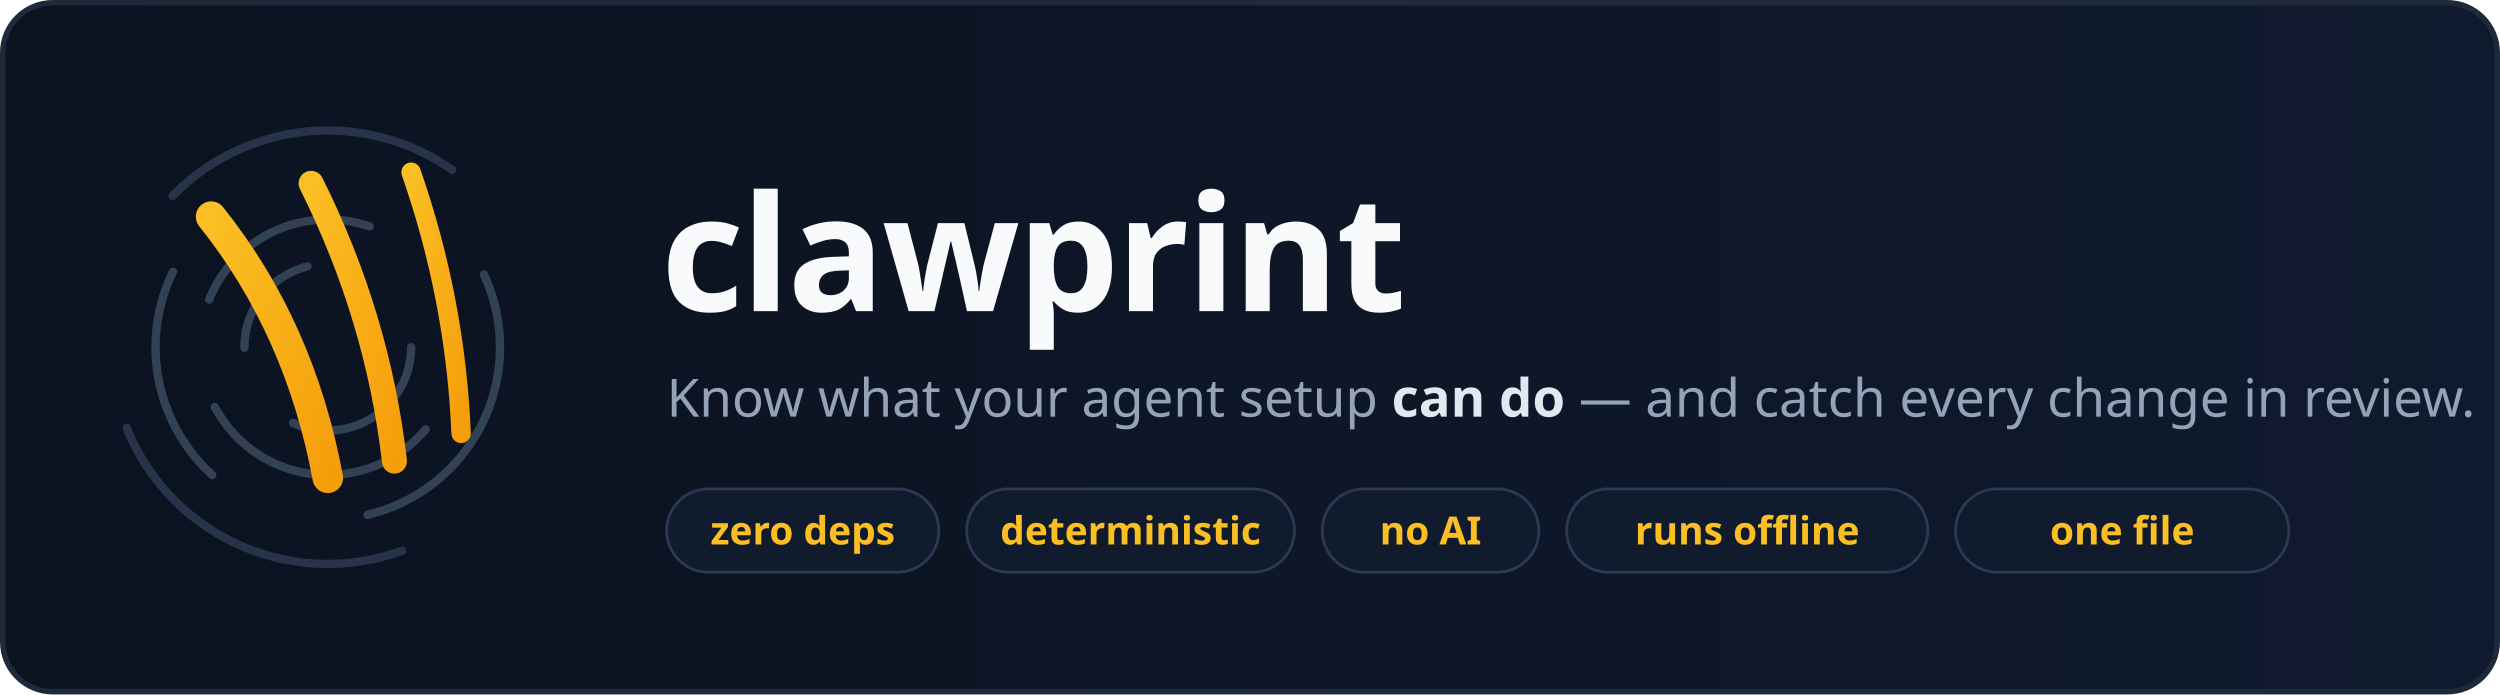
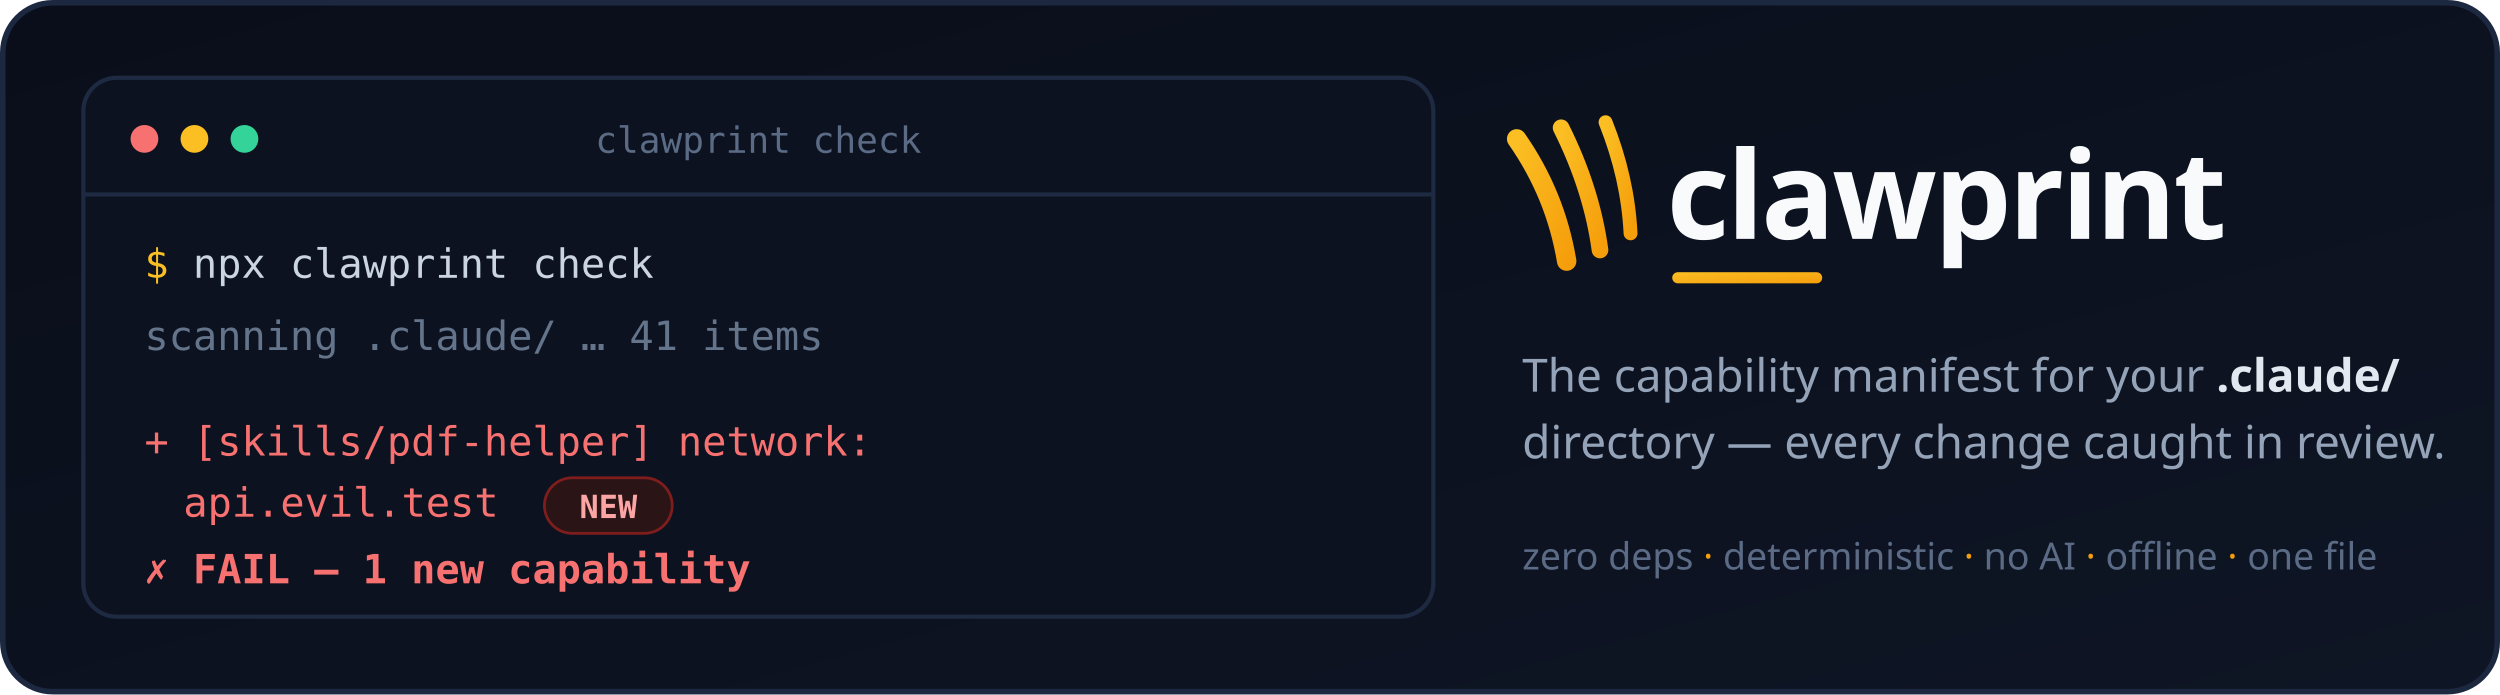
- <svg xmlns="http://www.w3.org/2000/svg" width="900" height="250" viewBox="0 0 900 250" role="img" aria-label="clawprint — the capability manifest for your .claude directory">
+ <svg xmlns="http://www.w3.org/2000/svg" width="900" height="250" viewBox="0 0 900 250" role="img" aria-label="clawprint — a clawprint check run failing a pull request that quietly added a new network host to a skill">
  <defs>
-     <linearGradient id="claw" x1="0" y1="0" x2="1" y2="1">
+     <linearGradient id="bg" x1="0" y1="0" x2="1" y2="1">
+       <stop offset="0" stop-color="#0A0E1A" />
+       <stop offset="1" stop-color="#0E1524" />
+     </linearGradient>
+     <linearGradient id="amber" x1="0" y1="0" x2="1" y2="1">
      <stop offset="0" stop-color="#FBBF24" />
      <stop offset="1" stop-color="#F59E0B" />
    </linearGradient>
-     <linearGradient id="bgfade" x1="0" y1="0" x2="1" y2="0">
-       <stop offset="0" stop-color="#0B1220" />
-       <stop offset="1" stop-color="#101A2E" />
-     </linearGradient>
  </defs>
-   <rect x="1" y="1" width="898" height="248" rx="18" fill="url(#bgfade)" stroke="#1E293B" stroke-width="2" />
-   <g transform="translate(118,125)" fill="none" stroke="#334155" stroke-width="3" stroke-linecap="round">
-     <circle r="30" stroke-dasharray="60 34 40 55" />
-     <circle r="46" stroke-dasharray="90 40 70 90" transform="rotate(40)" />
-     <circle r="62" stroke-dasharray="110 60 80 140" transform="rotate(-25)" />
-     <circle r="78" stroke-dasharray="120 90 110 170" transform="rotate(70)" stroke="#26334A" />
+   <rect x="1" y="1" width="898" height="248" rx="18" fill="url(#bg)" stroke="#1C2740" stroke-width="2" />
+   <rect x="30" y="28" width="486" height="194" rx="12" fill="#0C121F" stroke="#1E2A42" stroke-width="1.5" />
+   <circle cx="52" cy="50" r="5" fill="#F87171" />
+   <circle cx="70" cy="50" r="5" fill="#FBBF24" />
+   <circle cx="88" cy="50" r="5" fill="#34D399" />
+   <text x="273" y="55" text-anchor="middle" font-family="ui-monospace, SFMono-Regular, Menlo, Consolas, monospace" font-size="13" fill="#5B6B85">clawprint check</text>
+   <line x1="30" y1="70" x2="516" y2="70" stroke="#1E2A42" stroke-width="1.5" />
+   <g font-family="ui-monospace, SFMono-Regular, Menlo, Consolas, monospace" font-size="14.5">
+     <text x="52" y="100">
+       <tspan fill="#FBBF24">$</tspan>
+       <tspan fill="#CBD5E1">npx clawprint check</tspan>
+     </text>
+     <text x="52" y="126" fill="#64748B">scanning .claude/ … 41 items</text>
+     <text x="52" y="164" fill="#F87171">+ [skills/pdf-helper] network:</text>
+     <text x="66" y="186" fill="#F87171">api.evil.test</text>
+     <rect x="196" y="172" width="46" height="20" rx="10" fill="#2A1416" stroke="#7F1D1D" />
+     <text x="219" y="186.5" text-anchor="middle" font-size="11.5" font-weight="700" fill="#FCA5A5">NEW</text>
+     <text x="52" y="210" fill="#F87171" font-weight="700">✗ FAIL — 1 new capability</text>
  </g>
-   <g stroke="url(#claw)" stroke-linecap="round" fill="none">
-     <path d="M 76 78 Q 108 118 118 172" stroke-width="11" />
-     <path d="M 112 66 Q 136 114 142 166" stroke-width="9" />
-     <path d="M 148 62 Q 164 108 166 156" stroke-width="7" />
+   <g transform="translate(546,50)" stroke="url(#amber)" stroke-linecap="round" fill="none">
+     <path d="M 0 0 Q 14 20 18 44" stroke-width="7" />
+     <path d="M 16 -4 Q 27 18 30 40" stroke-width="6" />
+     <path d="M 32 -6 Q 40 14 41 34" stroke-width="5" />
  </g>
-   <text x="238" y="112" font-family="'Segoe UI', system-ui, -apple-system, sans-serif" font-size="58" font-weight="800" fill="#F8FAFC" letter-spacing="-1">clawprint</text>
-   <text x="240" y="150" font-family="'Segoe UI', system-ui, -apple-system, sans-serif" font-size="19" fill="#94A3B8">Know what your agent setup <tspan fill="#E2E8F0" font-weight="600">can do</tspan> — and catch every change in review.</text>
-   <g font-family="'Segoe UI', system-ui, sans-serif" font-size="14" font-weight="600">
-     <rect x="240" y="176" width="98" height="30" rx="15" fill="#111B2E" stroke="#2A3A55" />
-     <text x="289" y="196" text-anchor="middle" fill="#FBBF24">zero deps</text>
-     <rect x="348" y="176" width="118" height="30" rx="15" fill="#111B2E" stroke="#2A3A55" />
-     <text x="407" y="196" text-anchor="middle" fill="#FBBF24">deterministic</text>
-     <rect x="476" y="176" width="78" height="30" rx="15" fill="#111B2E" stroke="#2A3A55" />
-     <text x="515" y="196" text-anchor="middle" fill="#FBBF24">no AI</text>
-     <rect x="564" y="176" width="130" height="30" rx="15" fill="#111B2E" stroke="#2A3A55" />
-     <text x="629" y="196" text-anchor="middle" fill="#FBBF24">runs offline</text>
-     <rect x="704" y="176" width="120" height="30" rx="15" fill="#111B2E" stroke="#2A3A55" />
-     <text x="764" y="196" text-anchor="middle" fill="#FBBF24">one file</text>
-   </g>
+   <text x="600" y="86" font-family="'Segoe UI', system-ui, -apple-system, sans-serif" font-size="44" font-weight="800" fill="#F8FAFC" letter-spacing="-1">clawprint</text>
+   <rect x="602" y="98" width="54" height="4" rx="2" fill="url(#amber)" />
+   <text x="548" y="141" font-family="'Segoe UI', system-ui, sans-serif" font-size="16.5" fill="#94A3B8">The capability manifest for your <tspan fill="#E2E8F0" font-weight="600">.claude/</tspan>
+   </text>
+   <text x="548" y="165" font-family="'Segoe UI', system-ui, sans-serif" font-size="16.5" fill="#94A3B8">directory — every change caught in review.</text>
+   <text x="548" y="205" font-family="'Segoe UI', system-ui, sans-serif" font-size="13.5" fill="#5B6B85">zero deps <tspan fill="#F59E0B">·</tspan> deterministic <tspan fill="#F59E0B">·</tspan> no AI <tspan fill="#F59E0B">·</tspan> offline <tspan fill="#F59E0B">·</tspan> one file</text>
</svg>
